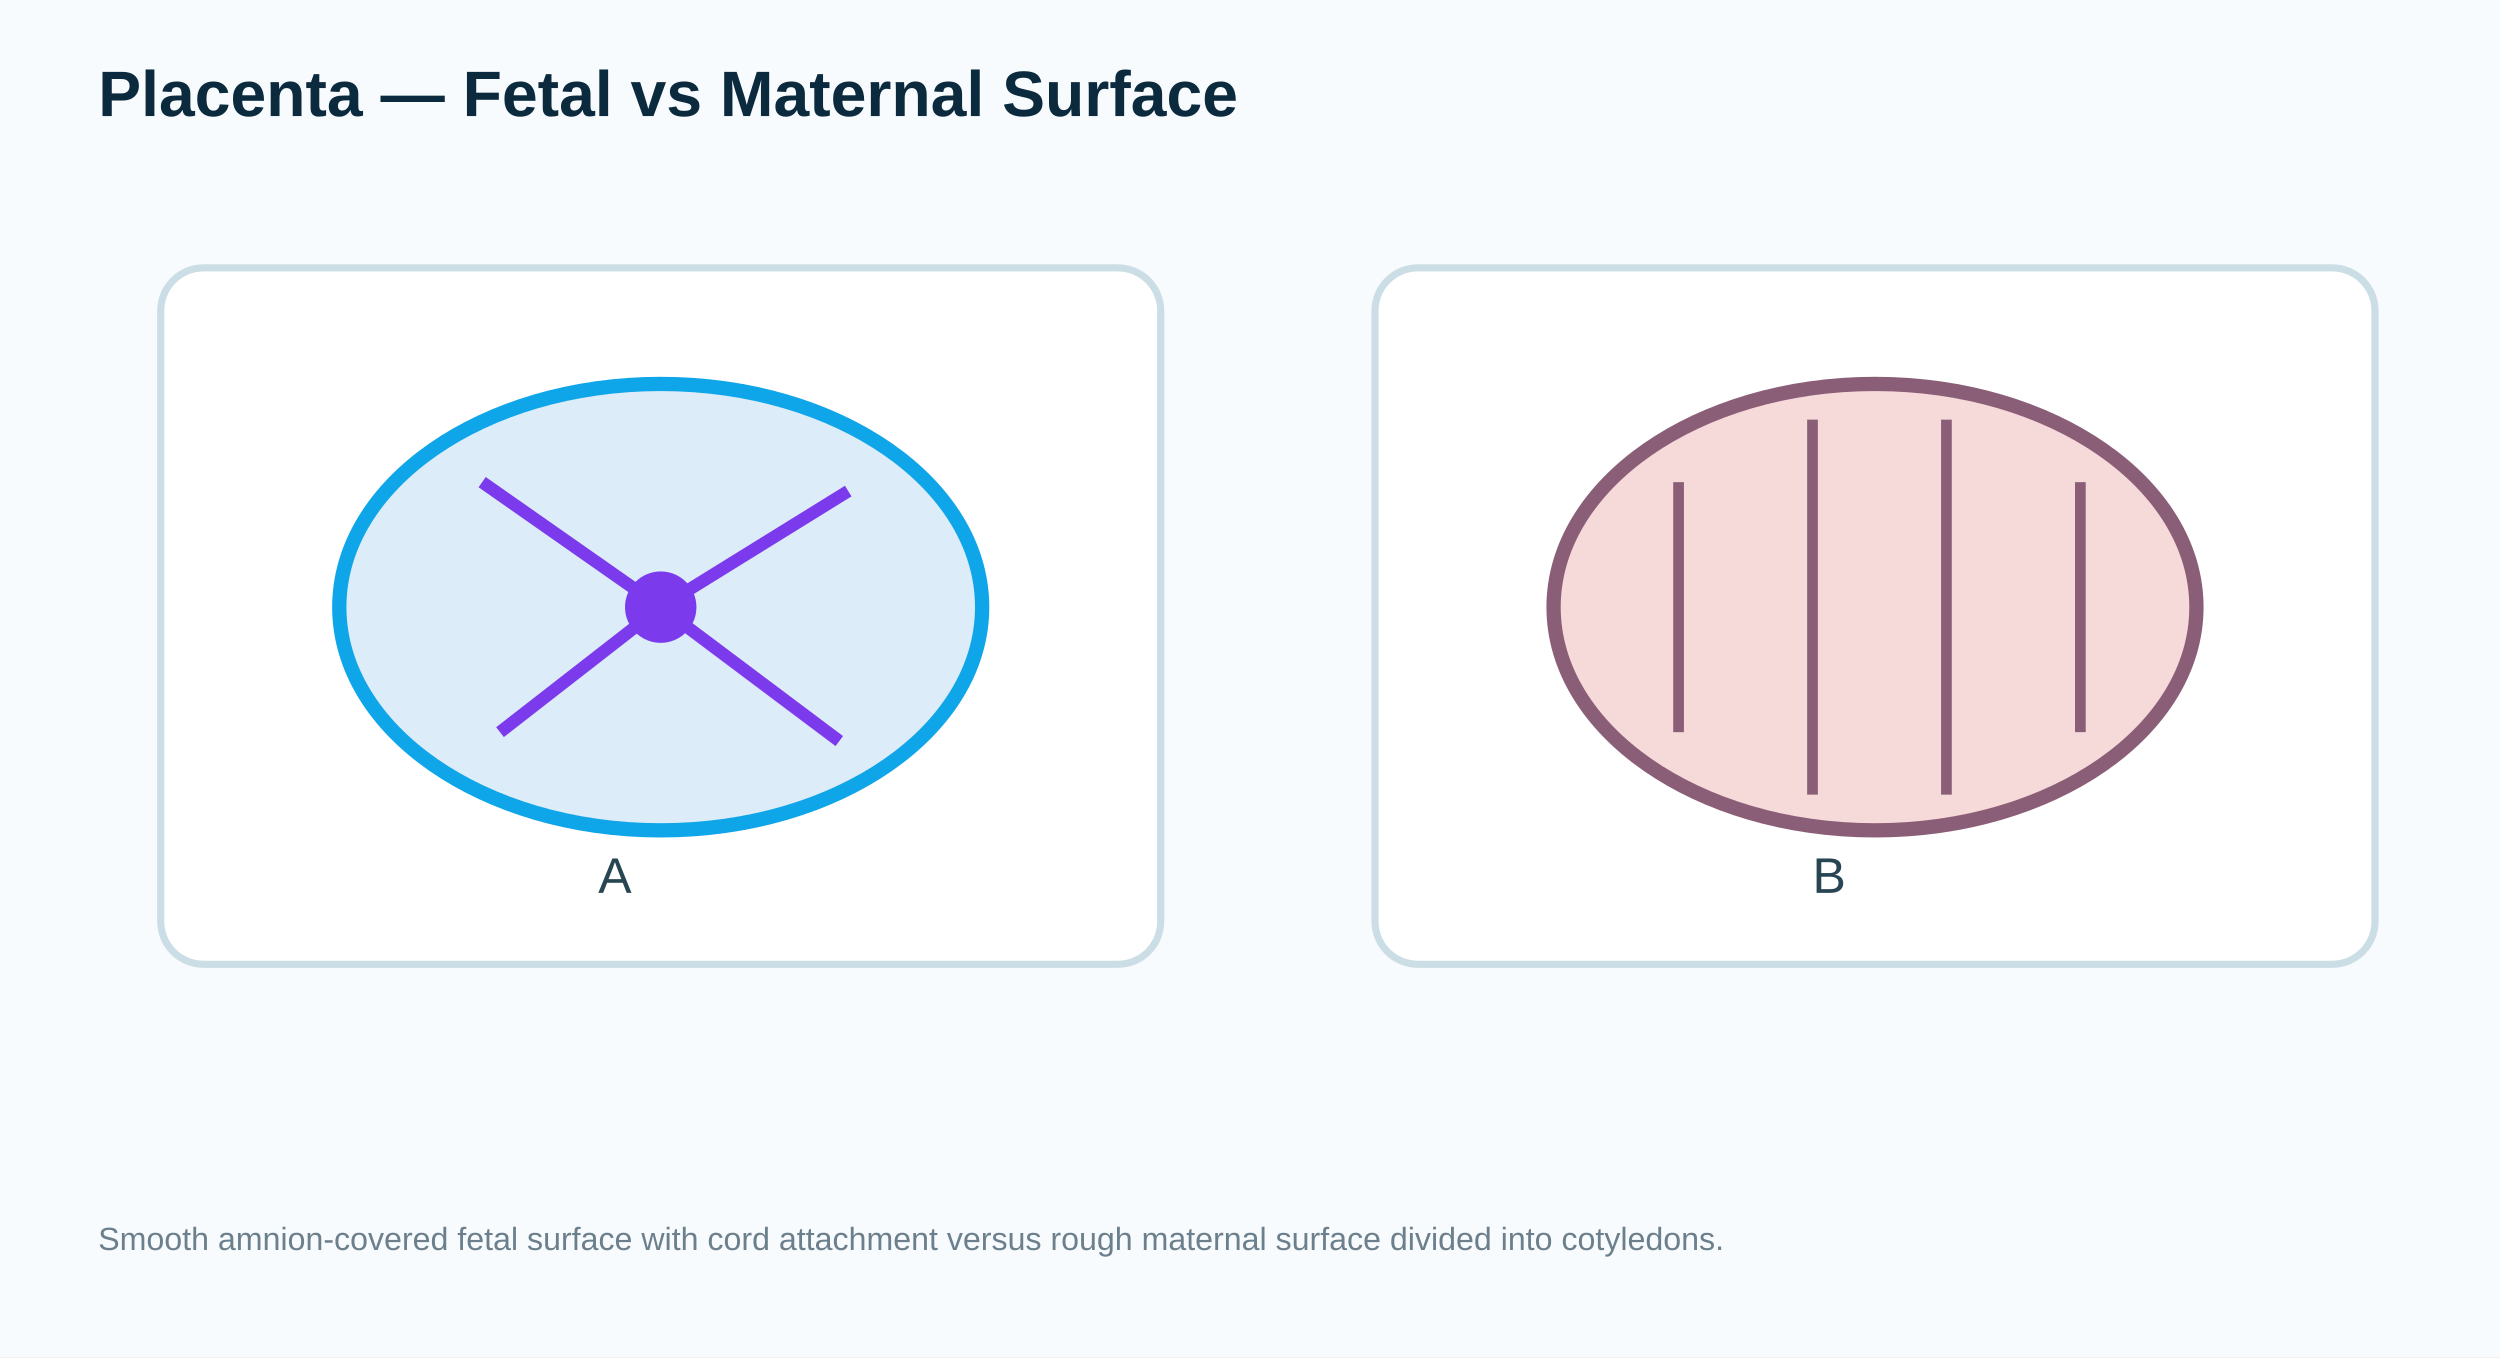
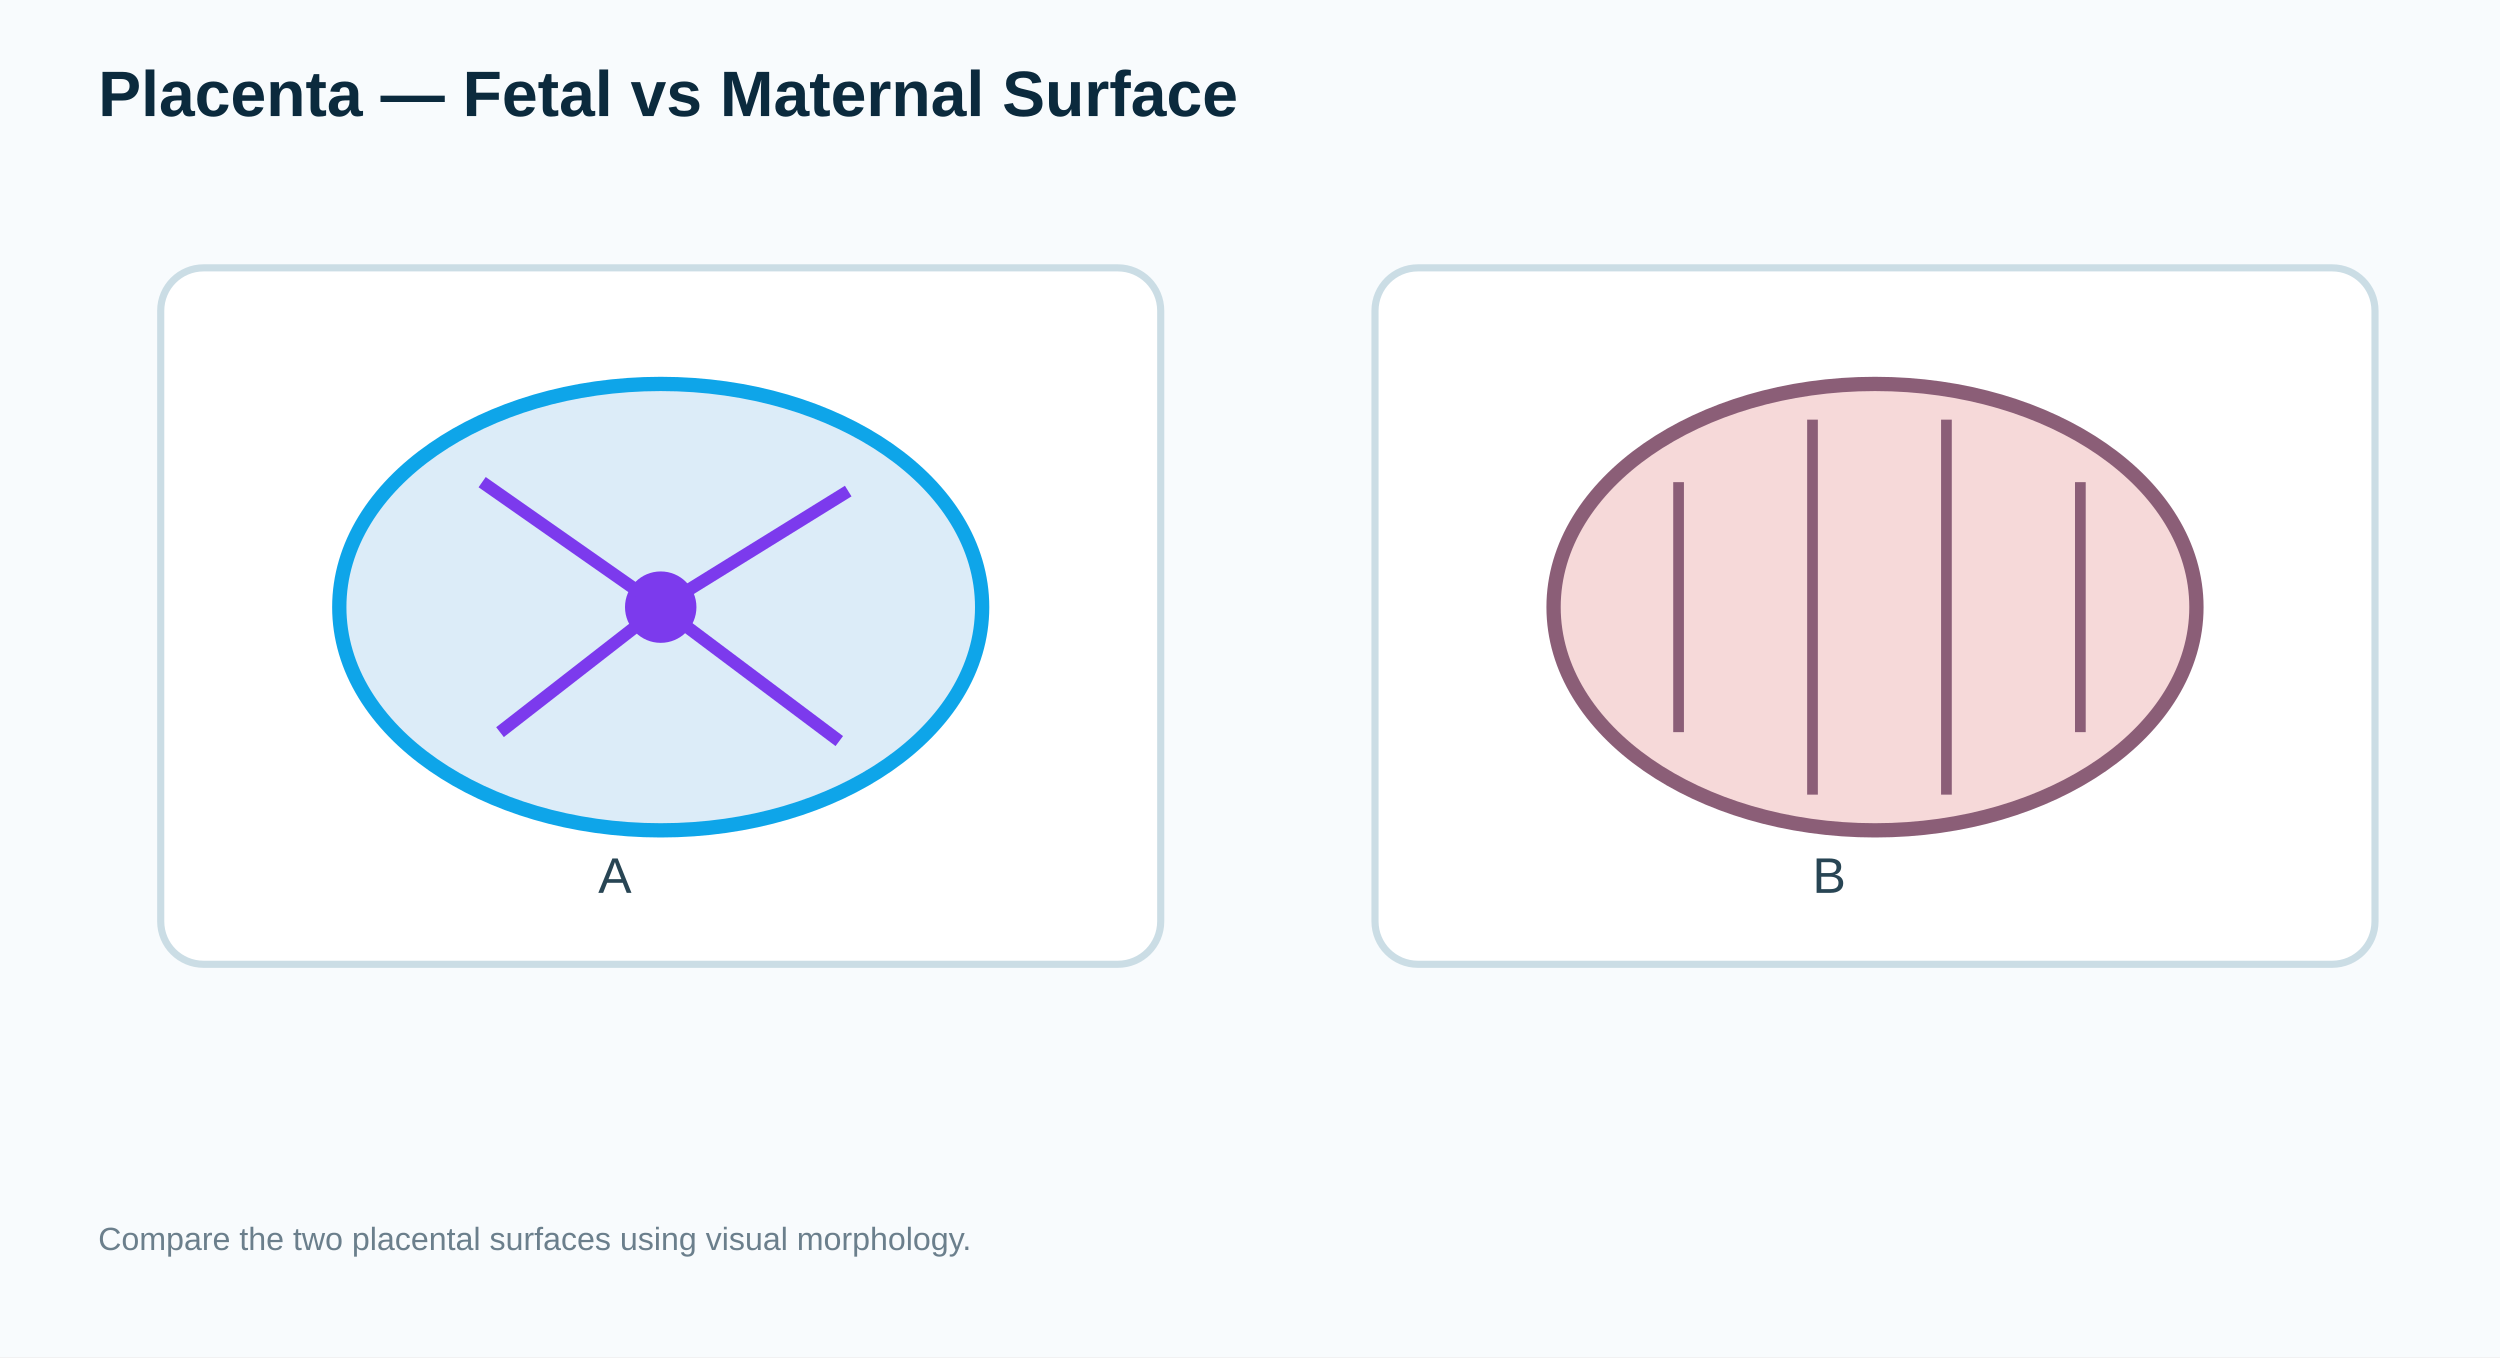
<svg xmlns="http://www.w3.org/2000/svg" viewBox="0 0 1400 760">
  <rect width="1400" height="760" fill="#f8fbfd" />
  <text x="55" y="65" font-family="Arial" font-size="36" font-weight="700" fill="#0b2a3d">Placenta — Fetal vs Maternal Surface</text>
  <g transform="translate(90,150)">
    <rect width="560" height="390" rx="24" fill="#fff" stroke="#cbdde5" stroke-width="4" />
    <ellipse cx="280" cy="190" rx="180" ry="125" fill="#dcecf8" stroke="#0ea5e9" stroke-width="8" />
    <circle cx="280" cy="190" r="20" fill="#7c3aed" />
    <g stroke="#7c3aed" stroke-width="7">
      <line x1="280" y1="190" x2="180" y2="120" />
      <line x1="280" y1="190" x2="385" y2="125" />
      <line x1="280" y1="190" x2="190" y2="260" />
      <line x1="280" y1="190" x2="380" y2="265" />
    </g>
    <text x="245" y="350" font-family="Arial" font-size="28" fill="#284554">A</text>
    <rect x="680" width="560" height="390" rx="24" fill="#fff" stroke="#cbdde5" stroke-width="4" />
    <ellipse cx="960" cy="190" rx="180" ry="125" fill="#f6d9d9" stroke="#8b5e77" stroke-width="8" />
    <g stroke="#8b5e77" stroke-width="6">
      <line x1="850" y1="120" x2="850" y2="260" />
      <line x1="925" y1="85" x2="925" y2="295" />
      <line x1="1000" y1="85" x2="1000" y2="295" />
      <line x1="1075" y1="120" x2="1075" y2="260" />
    </g>
    <text x="925" y="350" font-family="Arial" font-size="28" fill="#284554">B</text>
  </g>
-   <text x="55" y="700" font-family="Arial" font-size="18" fill="#6b7f8c">Smooth amnion-covered fetal surface with cord attachment versus rough maternal surface divided into cotyledons.</text>
+   <text x="55" y="700" font-family="Arial" font-size="18" fill="#6b7f8c">Compare the two placental surfaces using visual morphology.</text>
</svg>
